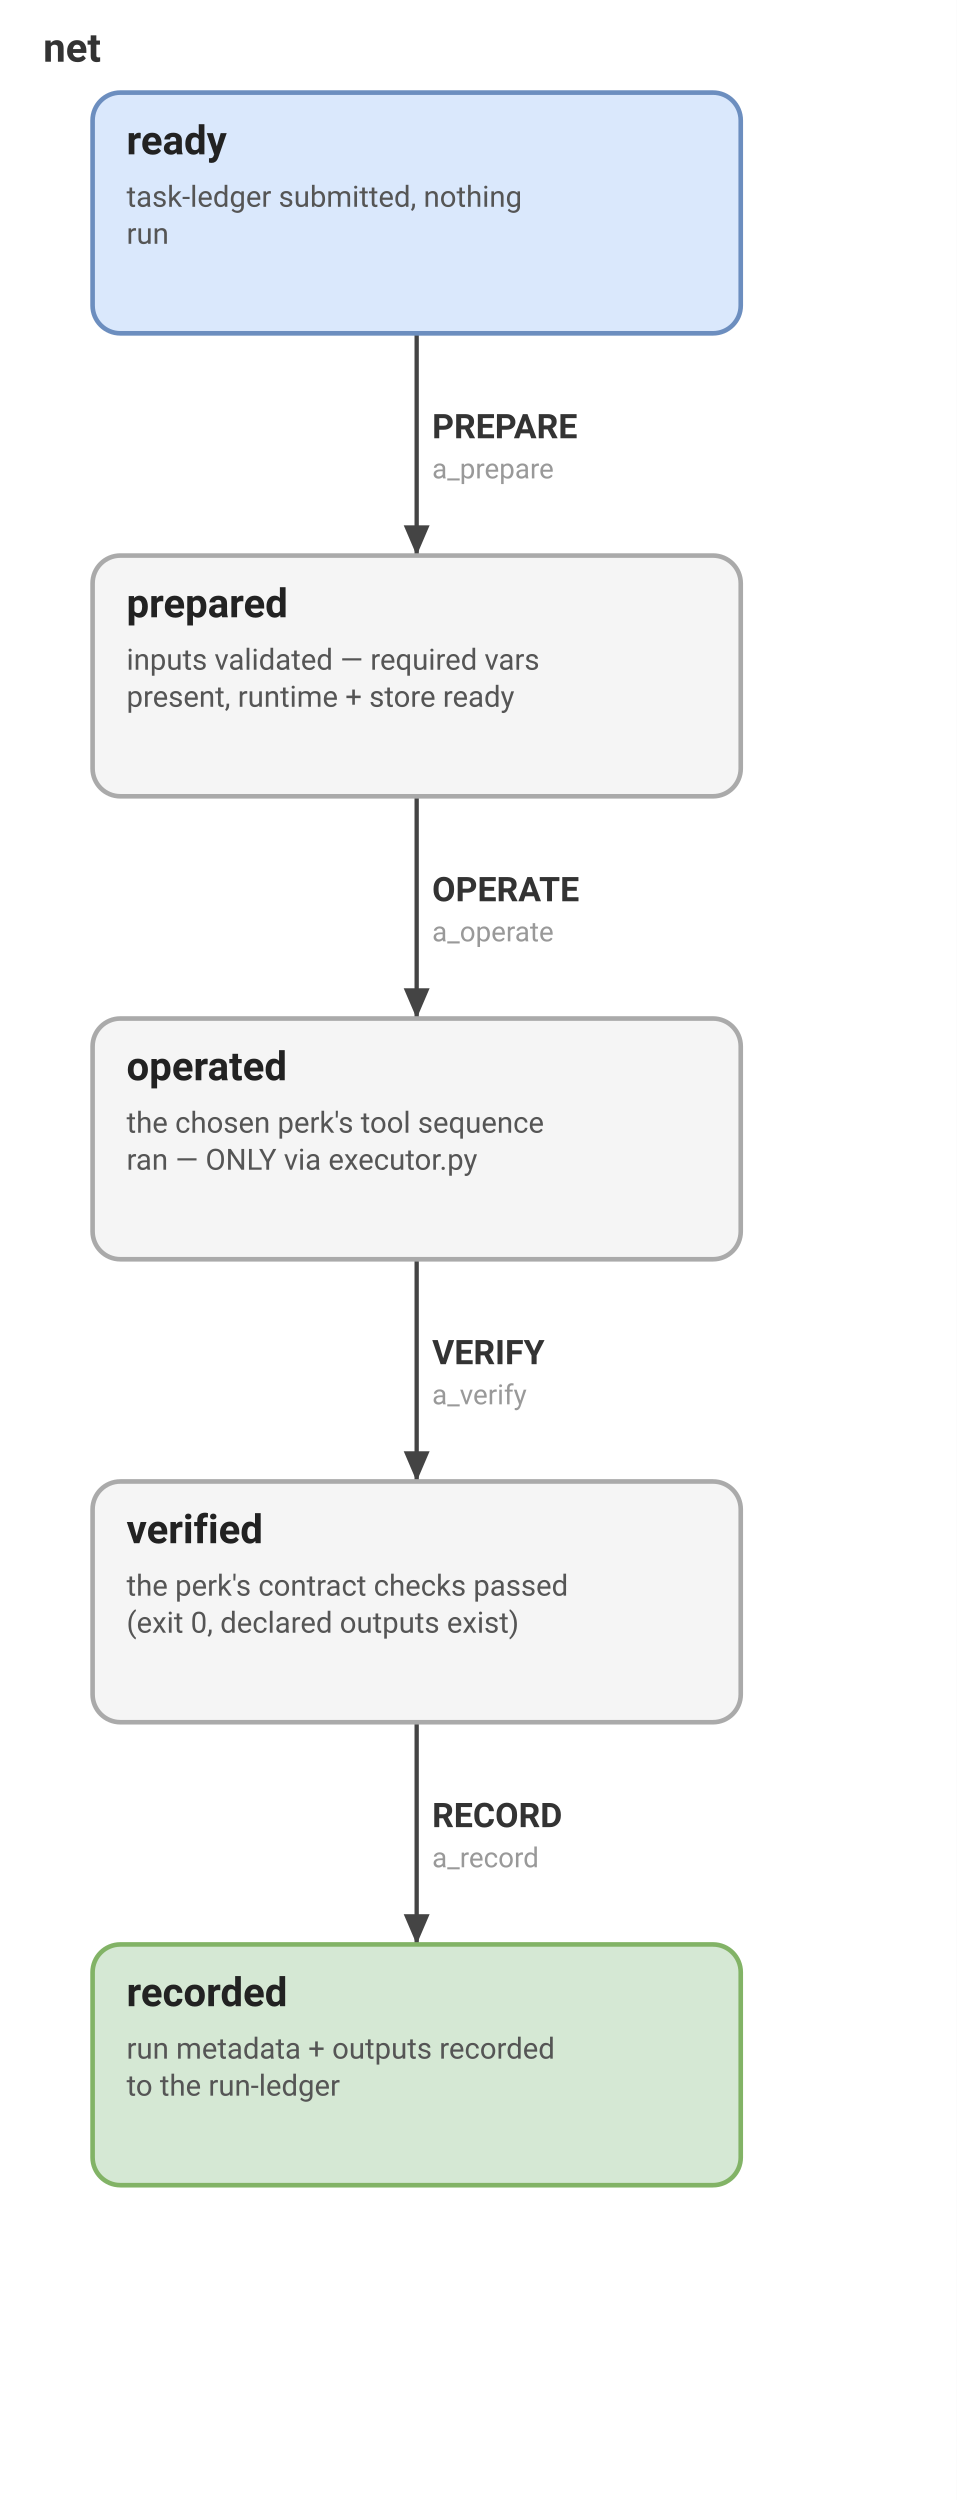
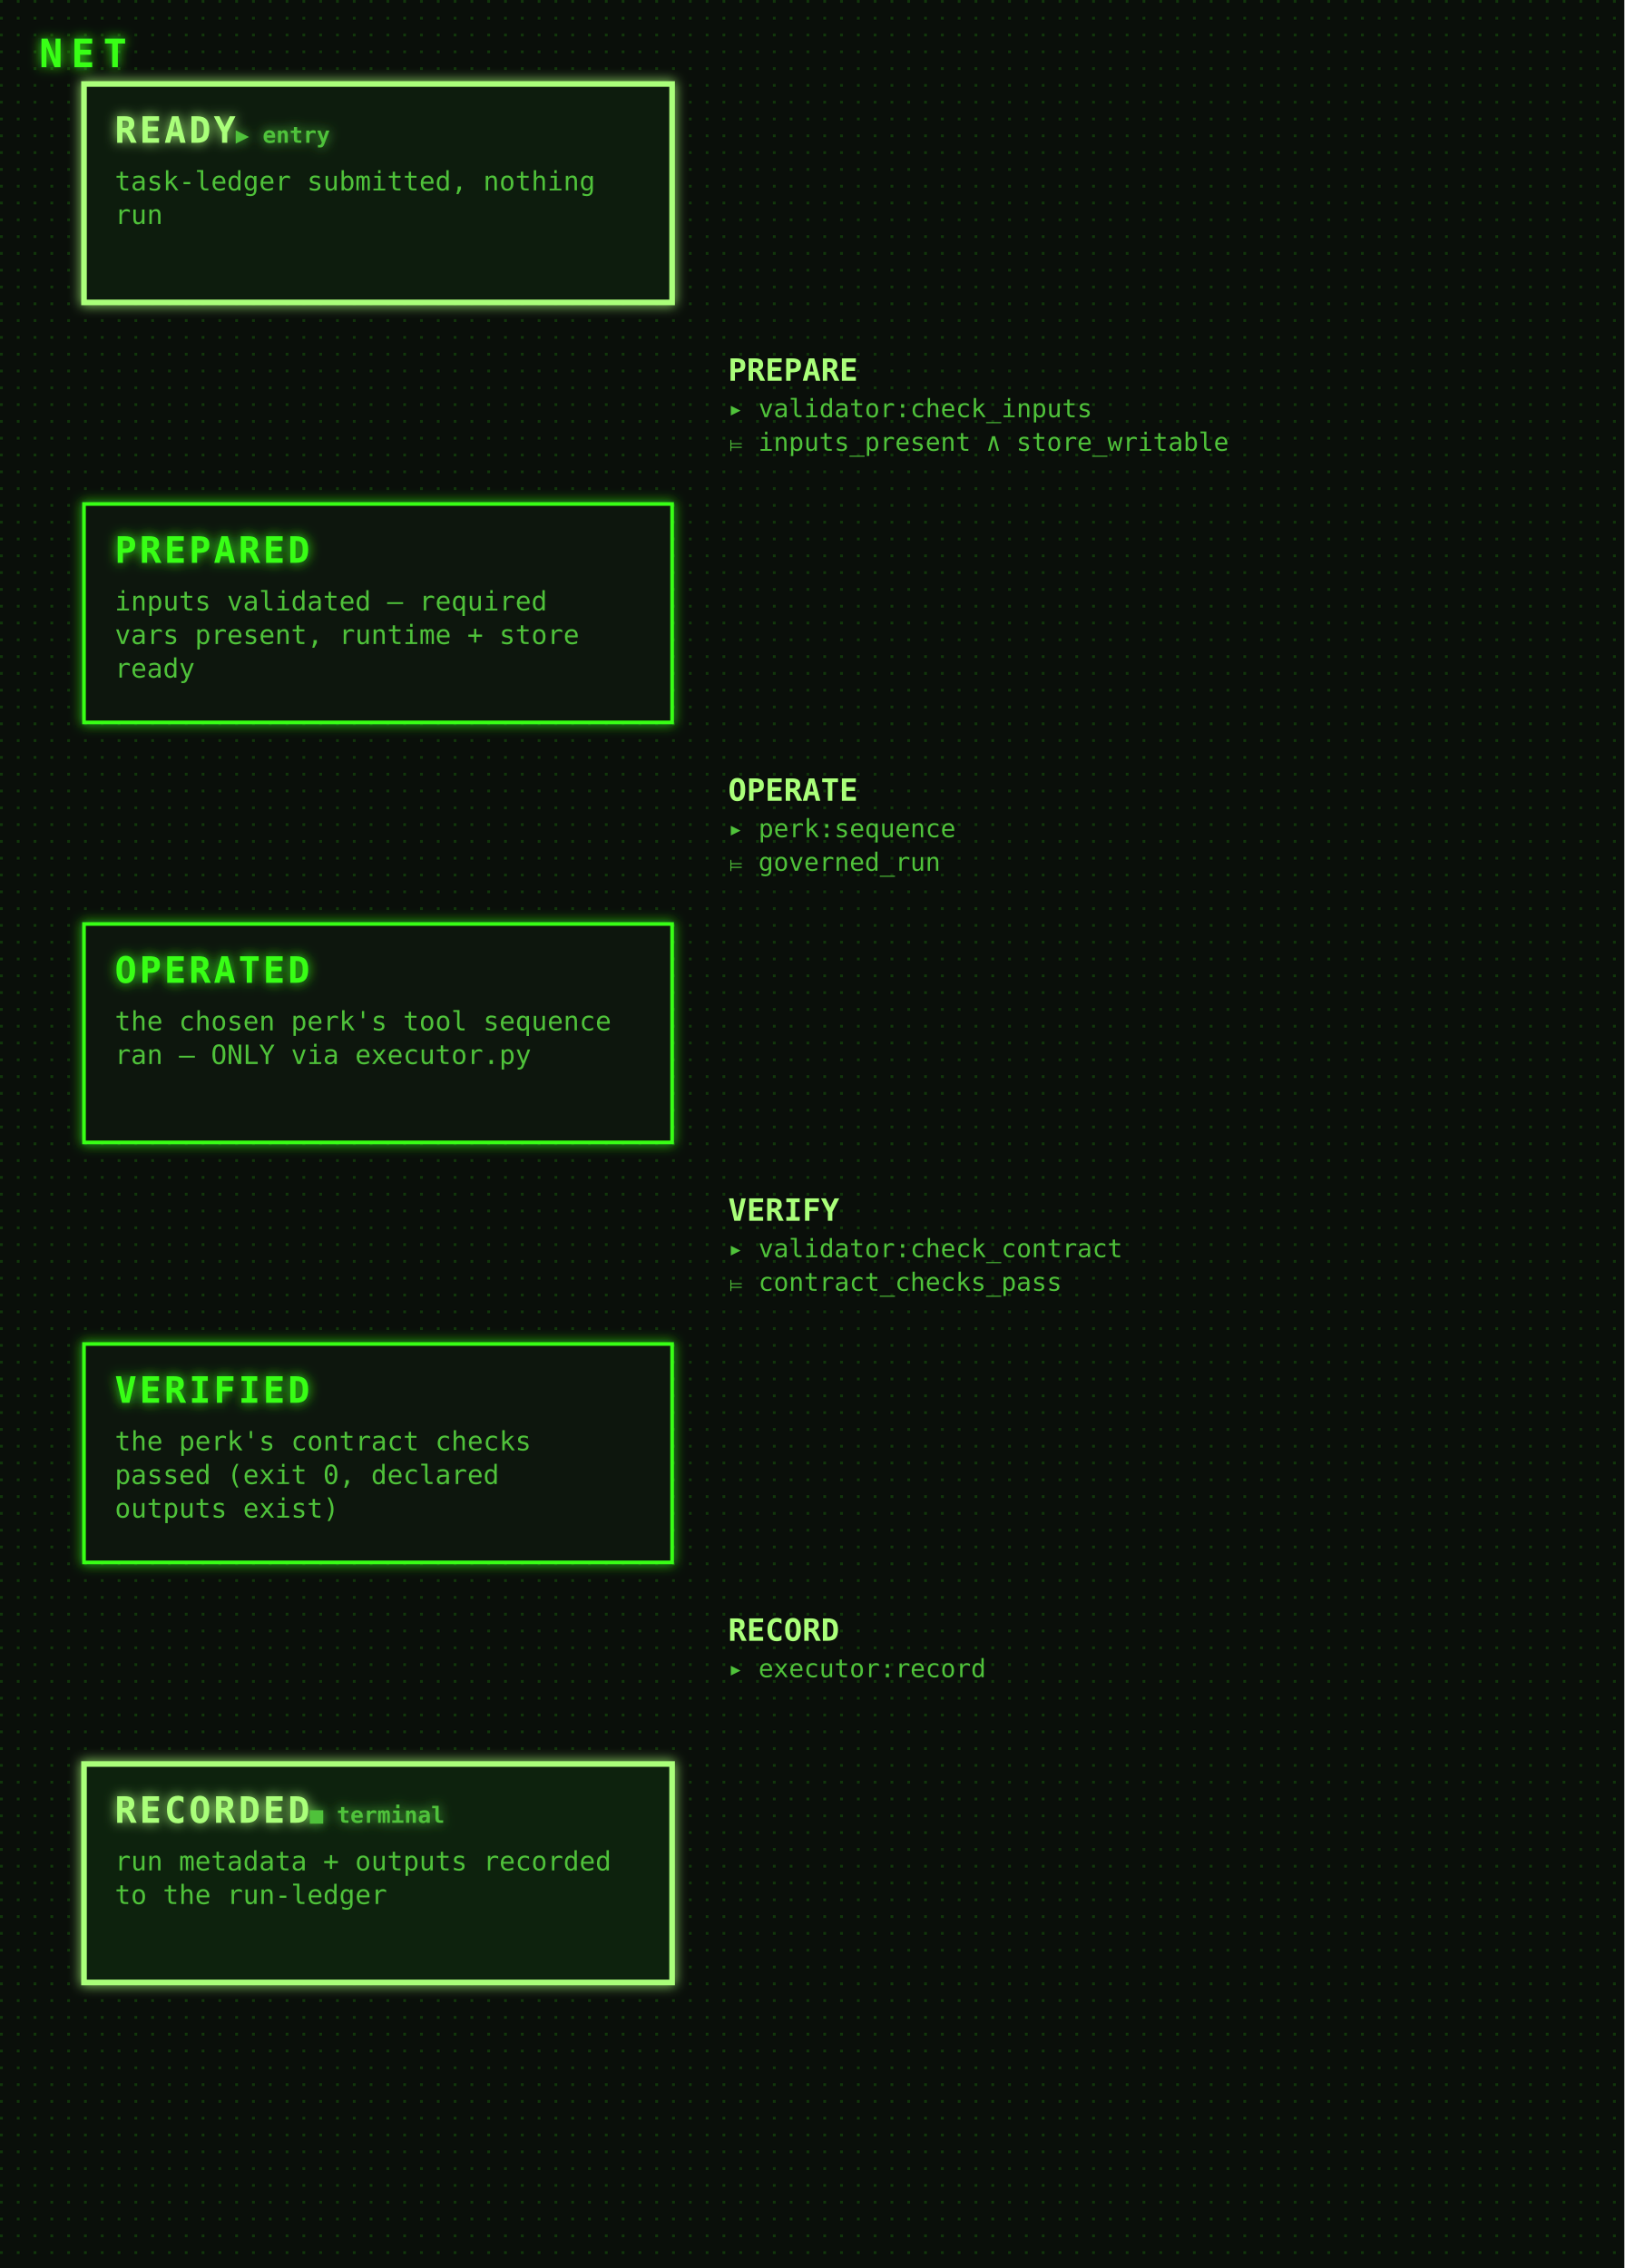
- <svg xmlns="http://www.w3.org/2000/svg" width="310" height="810" viewBox="0 0 310 810" font-family="-apple-system,Segoe UI,Roboto,sans-serif">
+ <svg xmlns="http://www.w3.org/2000/svg" width="580" height="810" viewBox="0 0 580 810" font-family="ui-monospace,Menlo,Consolas,monospace">
  <defs>
+     <filter id="glow" x="-60%" y="-60%" width="220%" height="220%">
+       <feGaussianBlur stdDeviation="2" result="b" />
+       <feMerge>
+         <feMergeNode in="b" />
+         <feMergeNode in="SourceGraphic" />
+       </feMerge>
+     </filter>
+     <pattern id="px" width="6" height="6" patternUnits="userSpaceOnUse">
+       <rect width="6" height="6" fill="#0a0f0a" />
+       <rect width="1" height="1" fill="#39ff14" fill-opacity="0.16" />
+     </pattern>
    <marker id="arr" markerWidth="9" markerHeight="9" refX="7" refY="3" orient="auto">
-       <path d="M0,0 L7,3 L0,6 z" fill="#444" />
+       <path d="M0,0 L7,3 L0,6 z" fill="#39ff14" />
    </marker>
  </defs>
-   <rect width="310" height="810" fill="#ffffff" />
-   <text x="14" y="20" font-size="13" font-weight="700" fill="#333">net</text>
-   <path d="M135.0,108 C135.0,153 135.0,135 135.0,180" fill="none" stroke="#444" stroke-width="1.4" marker-end="url(#arr)" />
-   <text x="140" y="142" font-size="11" font-weight="600" fill="#333">PREPARE</text>
-   <text x="140" y="155" font-size="9" fill="#999">a_prepare</text>
-   <path d="M135.0,258 C135.0,303 135.0,285 135.0,330" fill="none" stroke="#444" stroke-width="1.4" marker-end="url(#arr)" />
-   <text x="140" y="292" font-size="11" font-weight="600" fill="#333">OPERATE</text>
-   <text x="140" y="305" font-size="9" fill="#999">a_operate</text>
-   <path d="M135.0,408 C135.0,453 135.0,435 135.0,480" fill="none" stroke="#444" stroke-width="1.4" marker-end="url(#arr)" />
-   <text x="140" y="442" font-size="11" font-weight="600" fill="#333">VERIFY</text>
-   <text x="140" y="455" font-size="9" fill="#999">a_verify</text>
-   <path d="M135.0,558 C135.0,603 135.0,585 135.0,630" fill="none" stroke="#444" stroke-width="1.4" marker-end="url(#arr)" />
-   <text x="140" y="592" font-size="11" font-weight="600" fill="#333">RECORD</text>
-   <text x="140" y="605" font-size="9" fill="#999">a_record</text>
-   <rect x="30" y="30" width="210" height="78" rx="9" fill="#dae8fc" stroke="#6c8ebf" stroke-width="1.5" />
-   <text x="41" y="50" font-size="13" font-weight="700" fill="#222">ready</text>
-   <text x="41" y="67" font-size="9.5" fill="#555">task-ledger submitted, nothing</text>
-   <text x="41" y="79" font-size="9.5" fill="#555">run</text>
-   <rect x="30" y="180" width="210" height="78" rx="9" fill="#f5f5f5" stroke="#aaaaaa" stroke-width="1.5" />
-   <text x="41" y="200" font-size="13" font-weight="700" fill="#222">prepared</text>
-   <text x="41" y="217" font-size="9.5" fill="#555">inputs validated — required vars</text>
-   <text x="41" y="229" font-size="9.5" fill="#555">present, runtime + store ready</text>
-   <rect x="30" y="330" width="210" height="78" rx="9" fill="#f5f5f5" stroke="#aaaaaa" stroke-width="1.5" />
-   <text x="41" y="350" font-size="13" font-weight="700" fill="#222">operated</text>
-   <text x="41" y="367" font-size="9.5" fill="#555">the chosen perk's tool sequence</text>
-   <text x="41" y="379" font-size="9.5" fill="#555">ran — ONLY via executor.py</text>
-   <rect x="30" y="480" width="210" height="78" rx="9" fill="#f5f5f5" stroke="#aaaaaa" stroke-width="1.5" />
-   <text x="41" y="500" font-size="13" font-weight="700" fill="#222">verified</text>
-   <text x="41" y="517" font-size="9.5" fill="#555">the perk's contract checks passed</text>
-   <text x="41" y="529" font-size="9.5" fill="#555">(exit 0, declared outputs exist)</text>
-   <rect x="30" y="630" width="210" height="78" rx="9" fill="#d5e8d4" stroke="#82b366" stroke-width="1.5" />
-   <text x="41" y="650" font-size="13" font-weight="700" fill="#222">recorded</text>
-   <text x="41" y="667" font-size="9.5" fill="#555">run metadata + outputs recorded</text>
-   <text x="41" y="679" font-size="9.5" fill="#555">to the run-ledger</text>
+   <rect width="580" height="810" fill="#0a0f0a" />
+   <rect width="580" height="810" fill="url(#px)" />
+   <text x="14" y="24" font-size="14" font-weight="700" letter-spacing="3" fill="#39ff14" filter="url(#glow)">NET</text>
+   <path d="M135.0,108 L135.0,180" fill="none" stroke="#39ff14" stroke-width="1.6" marker-end="url(#arr)" filter="url(#glow)" opacity="0.92" />
+   <text x="260" y="136" font-size="11" font-weight="700" fill="#aaff7a">PREPARE</text>
+   <text x="260" y="149" font-size="9" fill="#4fc23a">▸ validator:check_inputs</text>
+   <text x="260" y="161" font-size="9" fill="#4fc23a">⊨ inputs_present ∧ store_writable</text>
+   <path d="M135.0,258 L135.0,330" fill="none" stroke="#39ff14" stroke-width="1.6" marker-end="url(#arr)" filter="url(#glow)" opacity="0.92" />
+   <text x="260" y="286" font-size="11" font-weight="700" fill="#aaff7a">OPERATE</text>
+   <text x="260" y="299" font-size="9" fill="#4fc23a">▸ perk:sequence</text>
+   <text x="260" y="311" font-size="9" fill="#4fc23a">⊨ governed_run</text>
+   <path d="M135.0,408 L135.0,480" fill="none" stroke="#39ff14" stroke-width="1.6" marker-end="url(#arr)" filter="url(#glow)" opacity="0.92" />
+   <text x="260" y="436" font-size="11" font-weight="700" fill="#aaff7a">VERIFY</text>
+   <text x="260" y="449" font-size="9" fill="#4fc23a">▸ validator:check_contract</text>
+   <text x="260" y="461" font-size="9" fill="#4fc23a">⊨ contract_checks_pass</text>
+   <path d="M135.0,558 L135.0,630" fill="none" stroke="#39ff14" stroke-width="1.6" marker-end="url(#arr)" filter="url(#glow)" opacity="0.92" />
+   <text x="260" y="586" font-size="11" font-weight="700" fill="#aaff7a">RECORD</text>
+   <text x="260" y="599" font-size="9" fill="#4fc23a">▸ executor:record</text>
+   <rect x="30" y="30" width="210" height="78" fill="#0e1d0d" stroke="#aaff7a" stroke-width="2" filter="url(#glow)" />
+   <text x="41" y="51" font-size="13" font-weight="700" letter-spacing="1" fill="#aaff7a" filter="url(#glow)">READY<tspan font-size="8" letter-spacing="0" fill="#4fc23a">  ▶ entry</tspan>
+   </text>
+   <text x="41" y="68" font-size="9.5" fill="#4fc23a">task-ledger submitted, nothing</text>
+   <text x="41" y="80" font-size="9.5" fill="#4fc23a">run</text>
+   <rect x="30" y="180" width="210" height="78" fill="#0b140a" stroke="#39ff14" stroke-width="1.3" filter="url(#glow)" />
+   <text x="41" y="201" font-size="13" font-weight="700" letter-spacing="1" fill="#39ff14" filter="url(#glow)">PREPARED<tspan font-size="8" letter-spacing="0" fill="#4fc23a" />
+   </text>
+   <text x="41" y="218" font-size="9.5" fill="#4fc23a">inputs validated — required</text>
+   <text x="41" y="230" font-size="9.5" fill="#4fc23a">vars present, runtime + store</text>
+   <text x="41" y="242" font-size="9.5" fill="#4fc23a">ready</text>
+   <rect x="30" y="330" width="210" height="78" fill="#0b140a" stroke="#39ff14" stroke-width="1.3" filter="url(#glow)" />
+   <text x="41" y="351" font-size="13" font-weight="700" letter-spacing="1" fill="#39ff14" filter="url(#glow)">OPERATED<tspan font-size="8" letter-spacing="0" fill="#4fc23a" />
+   </text>
+   <text x="41" y="368" font-size="9.5" fill="#4fc23a">the chosen perk's tool sequence</text>
+   <text x="41" y="380" font-size="9.5" fill="#4fc23a">ran — ONLY via executor.py</text>
+   <rect x="30" y="480" width="210" height="78" fill="#0b140a" stroke="#39ff14" stroke-width="1.3" filter="url(#glow)" />
+   <text x="41" y="501" font-size="13" font-weight="700" letter-spacing="1" fill="#39ff14" filter="url(#glow)">VERIFIED<tspan font-size="8" letter-spacing="0" fill="#4fc23a" />
+   </text>
+   <text x="41" y="518" font-size="9.5" fill="#4fc23a">the perk's contract checks</text>
+   <text x="41" y="530" font-size="9.5" fill="#4fc23a">passed (exit 0, declared</text>
+   <text x="41" y="542" font-size="9.5" fill="#4fc23a">outputs exist)</text>
+   <rect x="30" y="630" width="210" height="78" fill="#0f2410" stroke="#aaff7a" stroke-width="2" filter="url(#glow)" />
+   <text x="41" y="651" font-size="13" font-weight="700" letter-spacing="1" fill="#aaff7a" filter="url(#glow)">RECORDED<tspan font-size="8" letter-spacing="0" fill="#4fc23a">  ■ terminal</tspan>
+   </text>
+   <text x="41" y="668" font-size="9.5" fill="#4fc23a">run metadata + outputs recorded</text>
+   <text x="41" y="680" font-size="9.5" fill="#4fc23a">to the run-ledger</text>
</svg>
